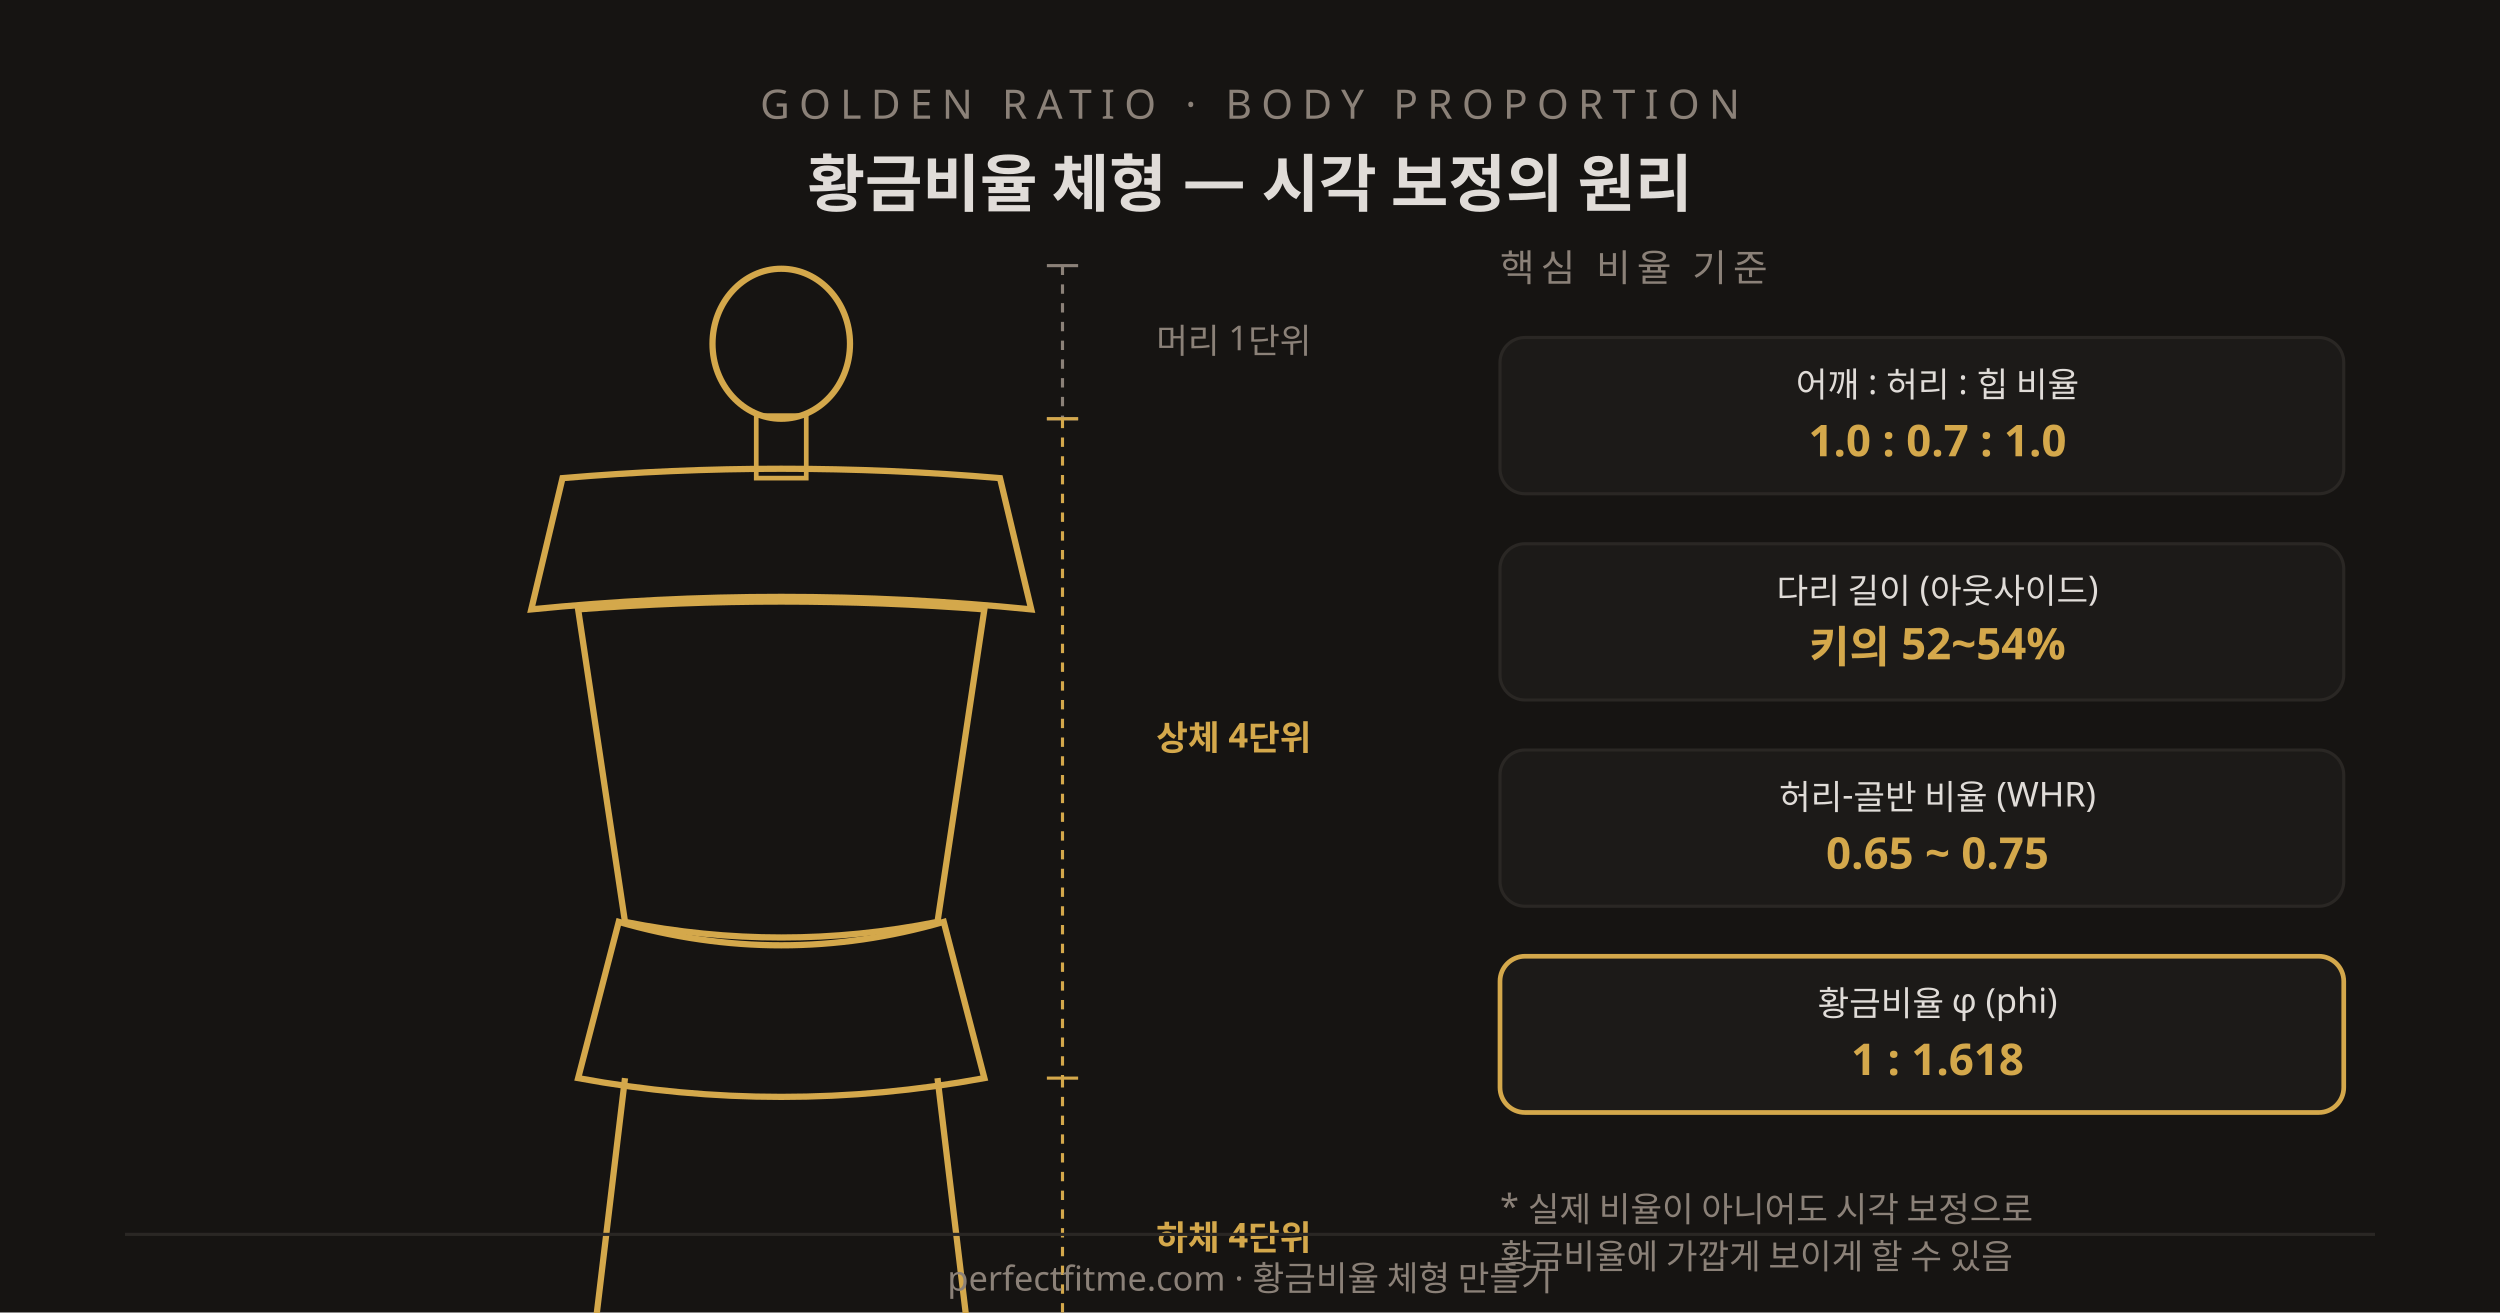
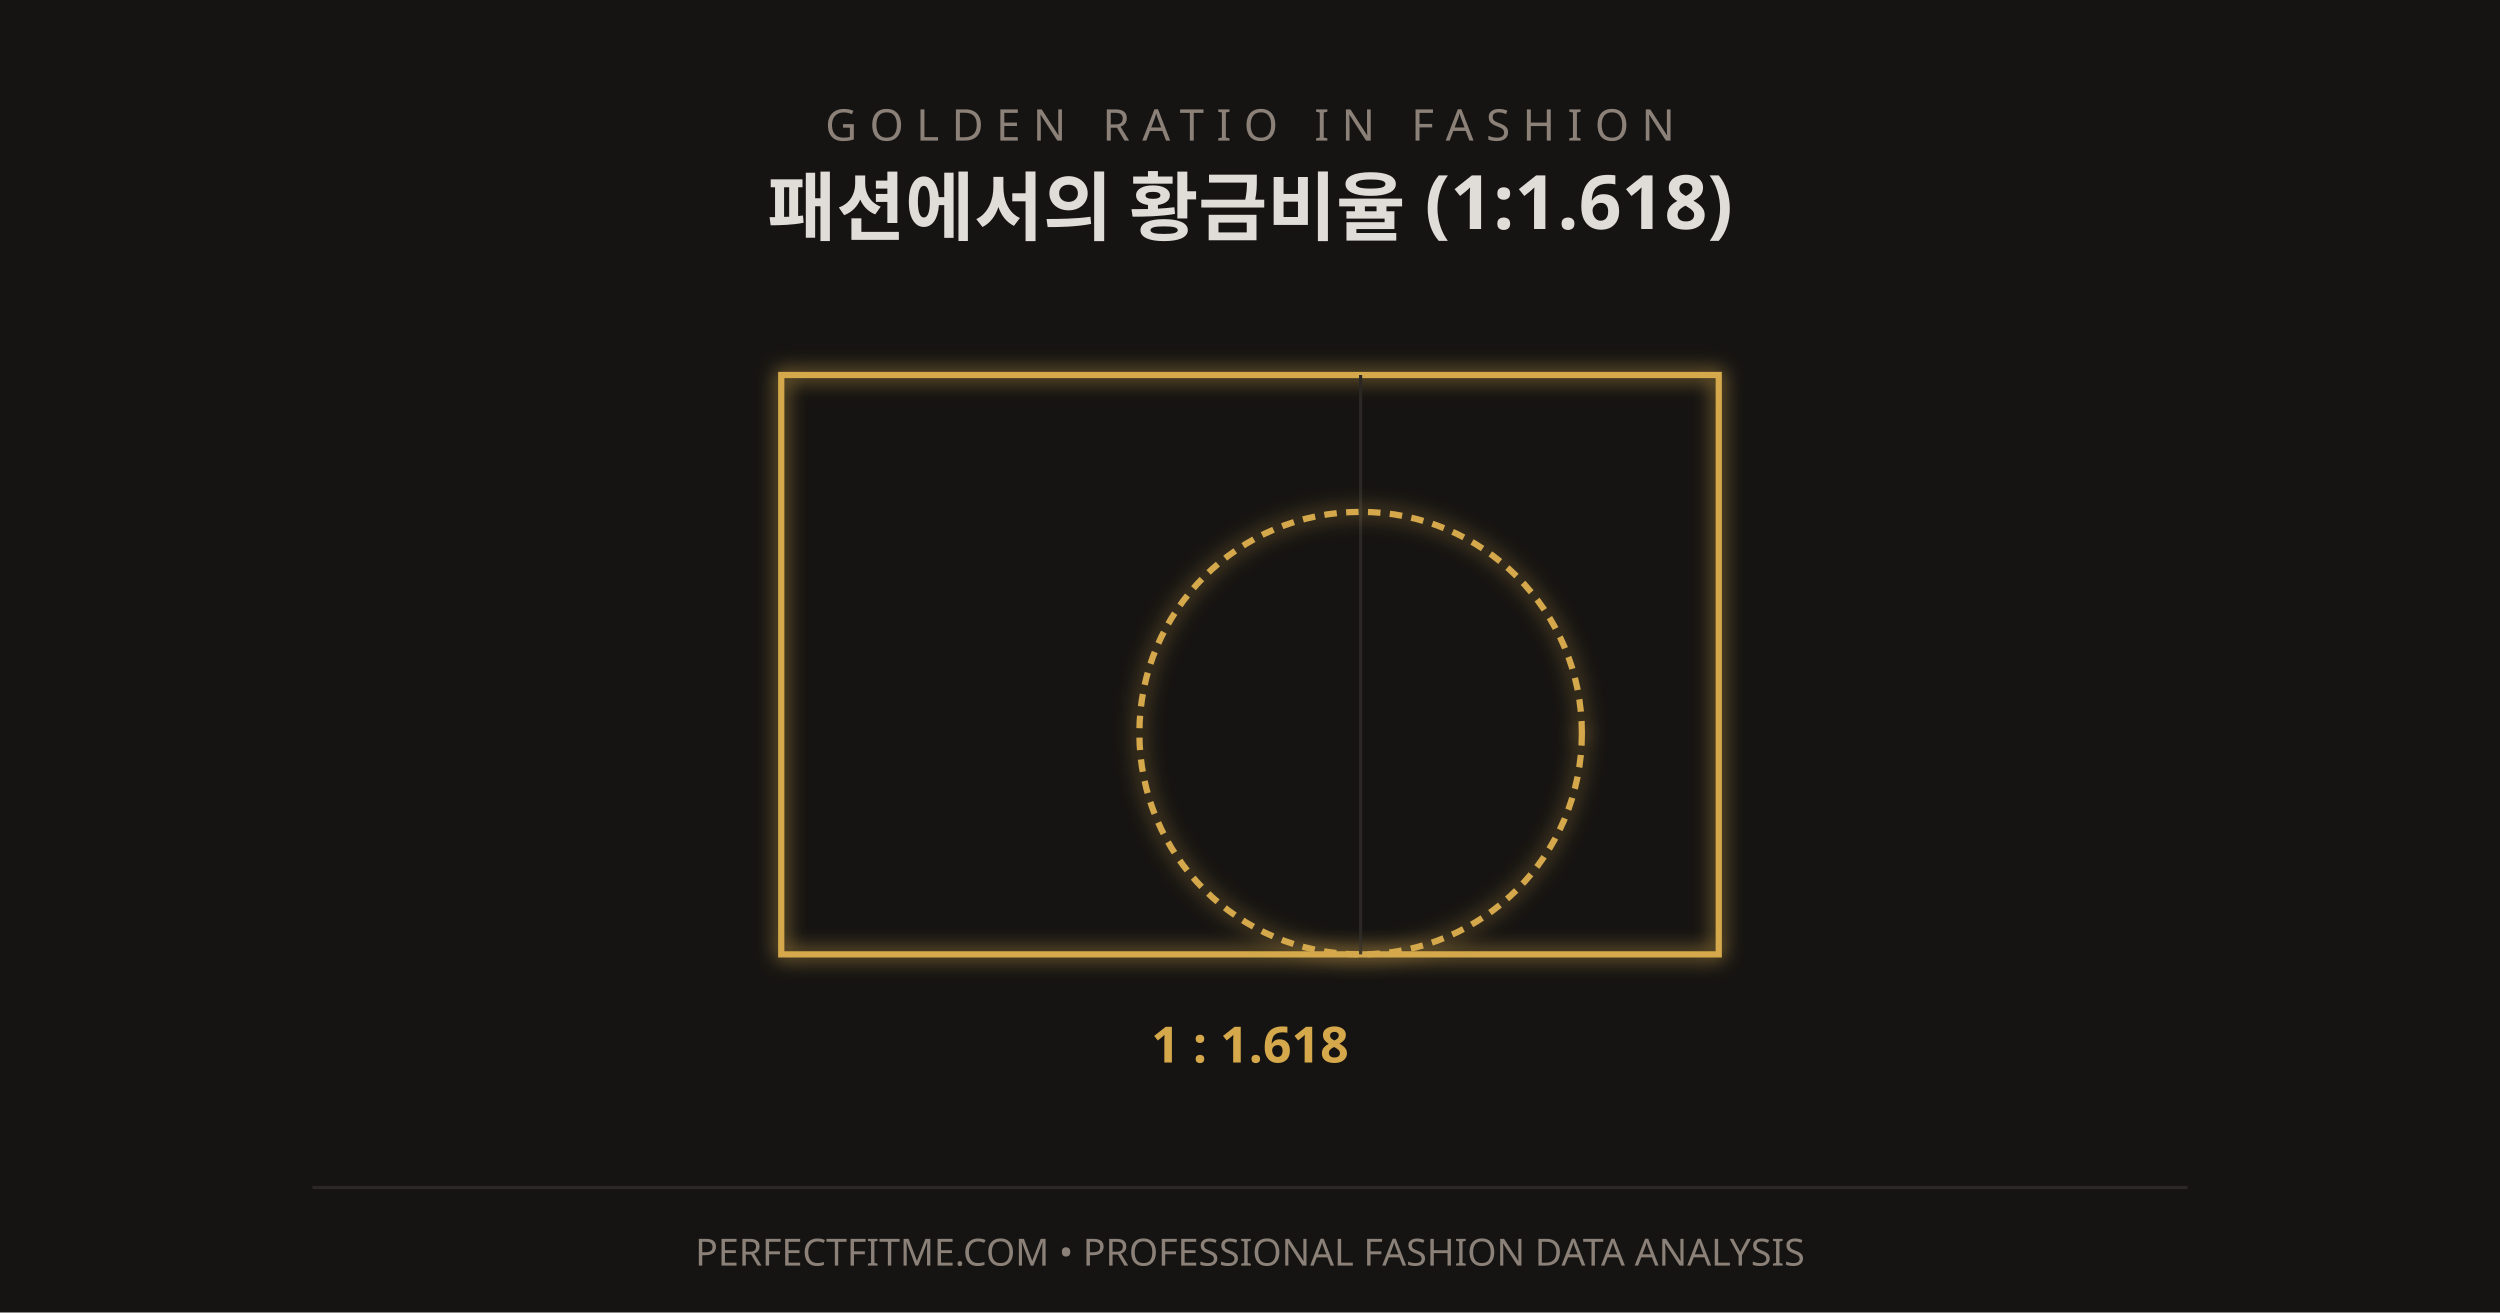
<svg xmlns="http://www.w3.org/2000/svg" viewBox="0 0 800 420" width="800" height="420">
+   <defs>
+     <filter id="glow" x="-20%" y="-20%" width="140%" height="140%">
+       <feGaussianBlur stdDeviation="3" result="blur" />
+       <feComposite in="SourceGraphic" in2="blur" operator="over" />
+     </filter>
+     <linearGradient id="accentGradient" x1="0%" y1="0%" x2="100%" y2="100%">
+       <stop offset="0%" style="stop-color:#d4a84b;stop-opacity:1" />
+       <stop offset="100%" style="stop-color:#b08d3d;stop-opacity:1" />
+     </linearGradient>
+     <style>
+       .title { font-family: 'DM Sans', sans-serif; font-size: 24px; font-weight: 700; fill: #e0dcd8; }
+       .subtitle { font-family: 'DM Sans', sans-serif; font-size: 14px; fill: #8b8178; letter-spacing: 4px; }
+       .label { font-family: 'DM Sans', sans-serif; font-size: 12px; fill: #8b8178; }
+       .accent-text { font-family: 'DM Sans', sans-serif; font-size: 16px; font-weight: 700; fill: #d4a84b; }
+       .line { stroke: #2a2724; stroke-width: 1; }
+       .accent-line { stroke: #d4a84b; stroke-width: 2; fill: none; filter: url(#glow); }
+       .dashed { stroke-dasharray: 4, 3; }
+     </style>
+   </defs>
  <rect width="800" height="420" fill="#161412" />
-   <text x="400" y="38" text-anchor="middle" font-family="'DM Sans',sans-serif" font-size="13" fill="#8b8178" letter-spacing="3">GOLDEN RATIO · BODY PROPORTION</text>
-   <text x="400" y="66" text-anchor="middle" font-family="'DM Sans',sans-serif" font-size="20" font-weight="700" fill="#e0dcd8">황금비율 체형 — 시각 보정의 원리</text>
-   <g transform="translate(100,85)">
-     <ellipse cx="150" cy="25" rx="22" ry="24" fill="none" stroke="#d4a84b" stroke-width="2" />
-     <rect x="142" y="48" width="16" height="20" fill="none" stroke="#d4a84b" stroke-width="1.5" />
-     <path d="M80,68 Q150,62 220,68 L230,110 Q150,102 70,110 Z" fill="none" stroke="#d4a84b" stroke-width="2" />
-     <path d="M85,110 Q150,105 215,110 L200,210 Q150,220 100,210 Z" fill="none" stroke="#d4a84b" stroke-width="2" />
-     <path d="M98,210 Q150,225 202,210 L215,260 Q150,272 85,260 Z" fill="none" stroke="#d4a84b" stroke-width="2" />
-     <path d="M100,260 L88,360 M200,260 L212,360" fill="none" stroke="#d4a84b" stroke-width="2" />
-     <line x1="240" y1="0" x2="240" y2="49" stroke="#8b8178" stroke-width="1" stroke-dasharray="3,3" />
-     <line x1="235" y1="0" x2="245" y2="0" stroke="#8b8178" stroke-width="1" />
-     <line x1="235" y1="49" x2="245" y2="49" stroke="#8b8178" stroke-width="1" />
-     <text x="270" y="28" font-family="'DM Sans',sans-serif" font-size="11" fill="#8b8178">머리 1단위</text>
-     <line x1="240" y1="49" x2="240" y2="260" stroke="#d4a84b" stroke-width="1" stroke-dasharray="3,3" />
-     <line x1="235" y1="49" x2="245" y2="49" stroke="#d4a84b" stroke-width="1" />
-     <line x1="235" y1="260" x2="245" y2="260" stroke="#d4a84b" stroke-width="1" />
-     <text x="270" y="155" font-family="'DM Sans',sans-serif" font-size="11" fill="#d4a84b" font-weight="700">상체 4단위</text>
-     <line x1="240" y1="260" x2="240" y2="360" stroke="#d4a84b" stroke-width="1" stroke-dasharray="3,3" />
-     <line x1="235" y1="360" x2="245" y2="360" stroke="#d4a84b" stroke-width="1" />
-     <text x="270" y="315" font-family="'DM Sans',sans-serif" font-size="11" fill="#d4a84b" font-weight="700">하체 4단위</text>
-     <text x="270" y="375" font-family="'DM Sans',sans-serif" font-size="12" fill="#d4a84b" font-weight="700">총 8등신 = 황금비율</text>
+   <text x="400" y="45" text-anchor="middle" class="subtitle">GOLDEN RATIO IN FASHION</text>
+   <text x="400" y="75" text-anchor="middle" class="title">패션에서의 황금비율 (1:1.618)</text>
+   <g transform="translate(250,120)">
+     <rect x="0" y="0" width="300" height="185.4" class="accent-line" />
+     <line x1="185.4" y1="0" x2="185.4" y2="185.4" class="line" />
+     <circle cx="185.4" cy="114.6" r="70.8" class="accent-line dashed" />
+     <text x="150" y="220" text-anchor="middle" class="accent-text">1 : 1.618</text>
  </g>
-   <g transform="translate(480,90)">
-     <text x="0" y="0" font-family="'DM Sans',sans-serif" font-size="12" fill="#8b8178" letter-spacing="2">핵심 비율 기준</text>
-     <rect x="0" y="18" width="270" height="50" rx="8" fill="#1c1a18" stroke="#2a2724" />
-     <text x="140" y="37" text-anchor="middle" font-family="'DM Sans',sans-serif" font-size="11" fill="#e0dcd8">어깨 : 허리 : 힙 비율</text>
-     <text x="140" y="56" text-anchor="middle" font-family="'DM Sans',sans-serif" font-size="14" fill="#d4a84b" font-weight="700">1.0 : 0.7 : 1.0</text>
-     <rect x="0" y="84" width="270" height="50" rx="8" fill="#1c1a18" stroke="#2a2724" />
-     <text x="140" y="103" text-anchor="middle" font-family="'DM Sans',sans-serif" font-size="11" fill="#e0dcd8">다리 길이 (아웃사이드)</text>
-     <text x="140" y="122" text-anchor="middle" font-family="'DM Sans',sans-serif" font-size="14" fill="#d4a84b" font-weight="700">키의 52~54%</text>
-     <rect x="0" y="150" width="270" height="50" rx="8" fill="#1c1a18" stroke="#2a2724" />
-     <text x="140" y="169" text-anchor="middle" font-family="'DM Sans',sans-serif" font-size="11" fill="#e0dcd8">허리-골반 비율 (WHR)</text>
-     <text x="140" y="188" text-anchor="middle" font-family="'DM Sans',sans-serif" font-size="14" fill="#d4a84b" font-weight="700">0.65 ~ 0.75</text>
-     <rect x="0" y="216" width="270" height="50" rx="8" fill="#1c1a18" stroke="#d4a84b" stroke-width="1.5" />
-     <text x="140" y="235" text-anchor="middle" font-family="'DM Sans',sans-serif" font-size="11" fill="#e0dcd8">황금비율 φ (phi)</text>
-     <text x="140" y="254" text-anchor="middle" font-family="'DM Sans',sans-serif" font-size="14" fill="#d4a84b" font-weight="700">1 : 1.618</text>
-     <text x="0" y="300" font-family="'DM Sans',sans-serif" font-size="11" fill="#8b8178">* 실제 비율이 아니어도 시각 보정으로</text>
-     <text x="0" y="316" font-family="'DM Sans',sans-serif" font-size="11" fill="#8b8178">  황금비율에 가깝게 보이게 할 수 있음</text>
-   </g>
-   <line x1="40" y1="395" x2="760" y2="395" stroke="#2a2724" stroke-width="1" />
-   <text x="400" y="413" text-anchor="middle" font-family="'DM Sans',sans-serif" font-size="11" fill="#8b8178">perfectfitme.com · 황금비율 체형 만들기</text>
+   <line x1="100" y1="380" x2="700" y2="380" class="line" />
+   <text x="400" y="405" text-anchor="middle" class="label">PERFECTFITME.COM • PROFESSIONAL FASHION DATA ANALYSIS</text>
</svg>
